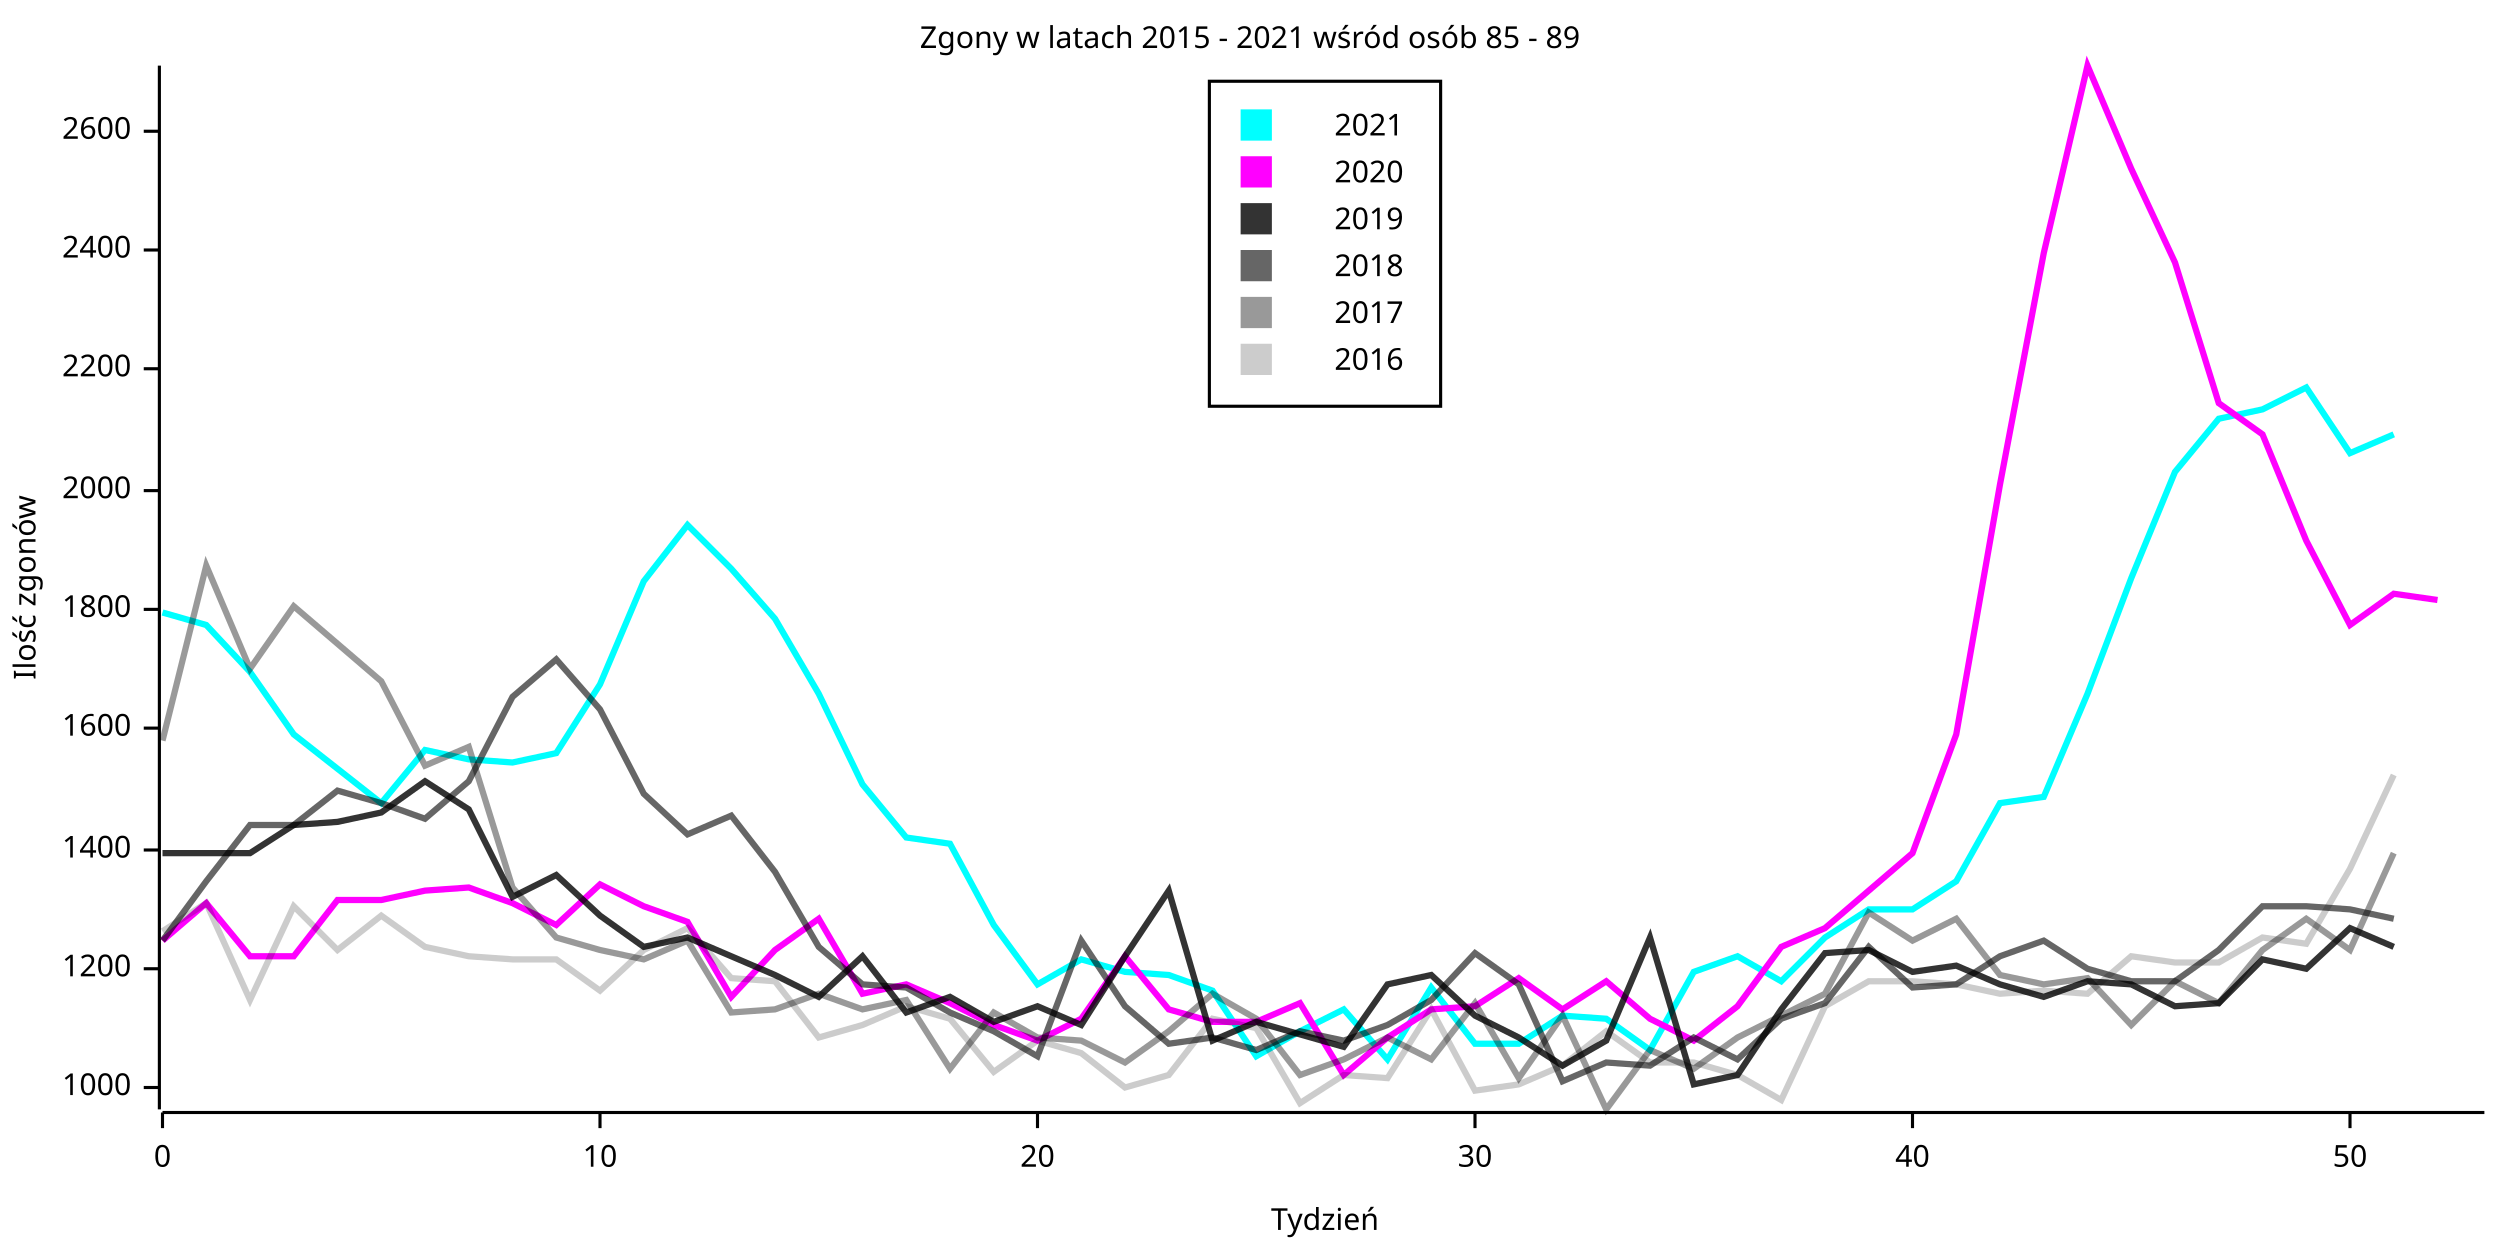
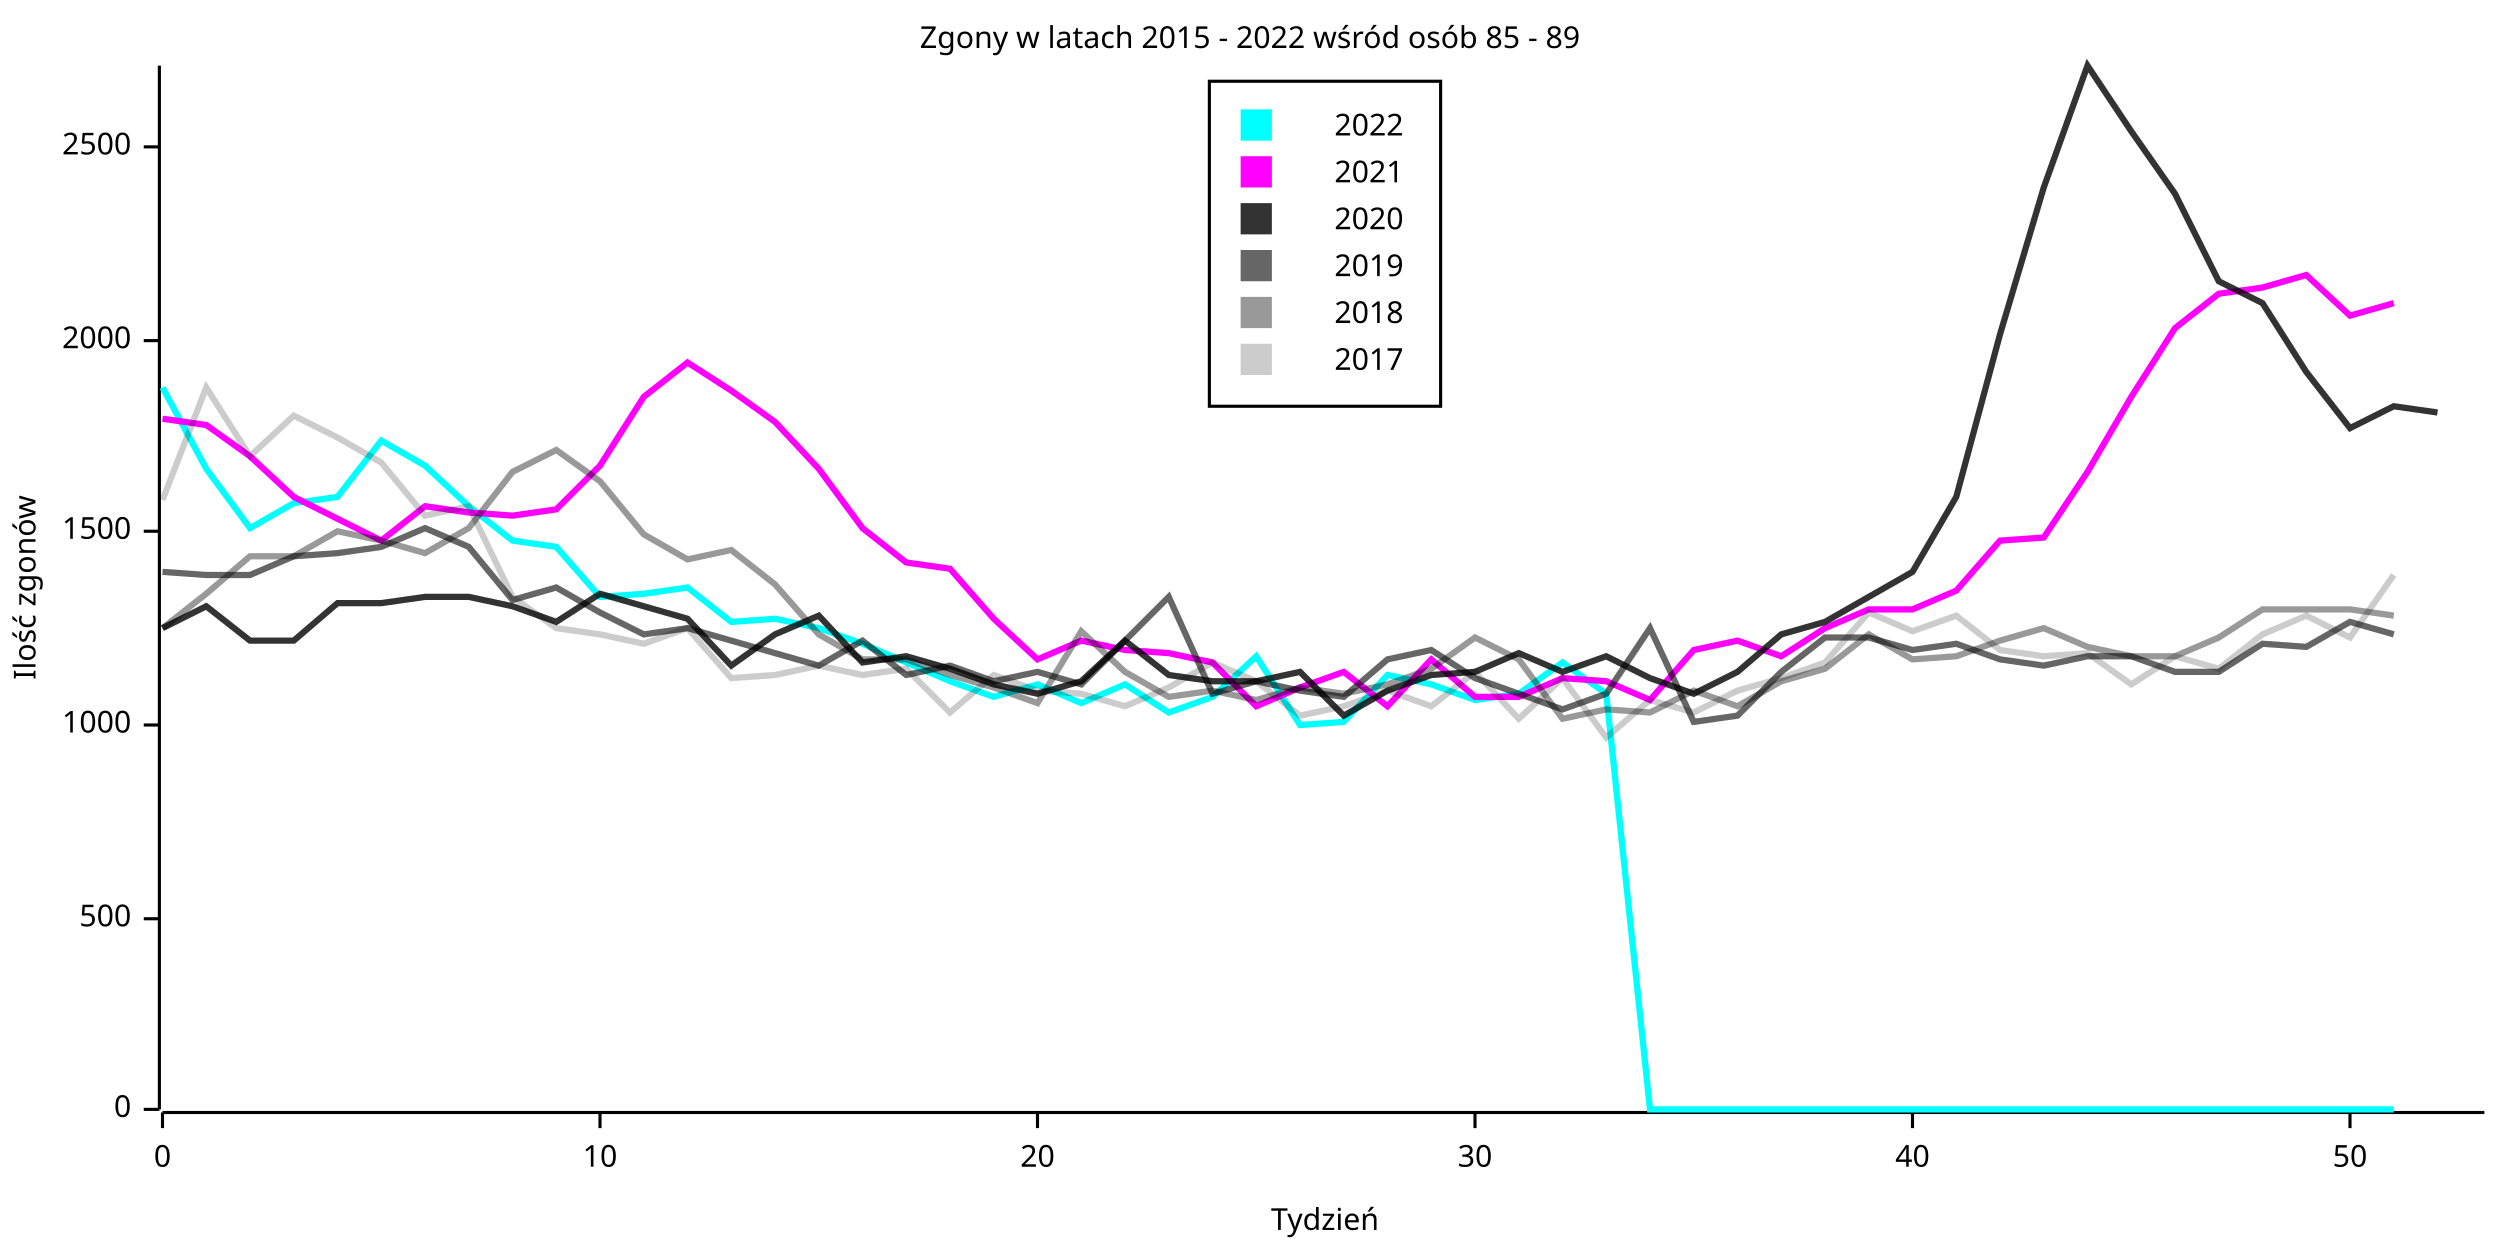
<svg xmlns="http://www.w3.org/2000/svg" width="800" height="400" viewBox="0 0 800 400">
  <rect x="0" y="0" width="800" height="400" opacity="1" fill="#FFFFFF" stroke="none" />
  <text x="400" y="8" dy="0.76em" text-anchor="middle" font-family="sans-serif" font-size="9.677" opacity="1" fill="#000000">
- Zgony w latach 2015 - 2021 wśród osób 85 - 89
+ Zgony w latach 2015 - 2022 wśród osób 85 - 89
</text>
  <text x="4" y="188" dy="0.76em" text-anchor="middle" font-family="sans-serif" font-size="9.677" opacity="1" fill="#000000" transform="rotate(270, 4, 188)">
Ilość zgonów
</text>
  <text x="424" y="396" dy="-0.5ex" text-anchor="middle" font-family="sans-serif" font-size="9.677" opacity="1" fill="#000000">
Tydzień
</text>
  <polyline fill="none" opacity="1" stroke="#000000" stroke-width="1" points="51,21 51,355 " />
-   <text x="42" y="348" dy="0.5ex" text-anchor="end" font-family="sans-serif" font-size="9.677" opacity="1" fill="#000000">
+   <text x="42" y="355" dy="0.5ex" text-anchor="end" font-family="sans-serif" font-size="9.677" opacity="1" fill="#000000">
+ 0
+ </text>
+   <polyline fill="none" opacity="1" stroke="#000000" stroke-width="1" points="46,355 51,355 " />
+   <text x="42" y="294" dy="0.5ex" text-anchor="end" font-family="sans-serif" font-size="9.677" opacity="1" fill="#000000">
+ 500
+ </text>
+   <polyline fill="none" opacity="1" stroke="#000000" stroke-width="1" points="46,294 51,294 " />
+   <text x="42" y="232" dy="0.5ex" text-anchor="end" font-family="sans-serif" font-size="9.677" opacity="1" fill="#000000">
1000
</text>
-   <polyline fill="none" opacity="1" stroke="#000000" stroke-width="1" points="46,348 51,348 " />
-   <text x="42" y="310" dy="0.5ex" text-anchor="end" font-family="sans-serif" font-size="9.677" opacity="1" fill="#000000">
- 1200
+   <polyline fill="none" opacity="1" stroke="#000000" stroke-width="1" points="46,232 51,232 " />
+   <text x="42" y="170" dy="0.5ex" text-anchor="end" font-family="sans-serif" font-size="9.677" opacity="1" fill="#000000">
+ 1500
</text>
-   <polyline fill="none" opacity="1" stroke="#000000" stroke-width="1" points="46,310 51,310 " />
-   <text x="42" y="272" dy="0.5ex" text-anchor="end" font-family="sans-serif" font-size="9.677" opacity="1" fill="#000000">
- 1400
- </text>
-   <polyline fill="none" opacity="1" stroke="#000000" stroke-width="1" points="46,272 51,272 " />
-   <text x="42" y="233" dy="0.5ex" text-anchor="end" font-family="sans-serif" font-size="9.677" opacity="1" fill="#000000">
- 1600
- </text>
-   <polyline fill="none" opacity="1" stroke="#000000" stroke-width="1" points="46,233 51,233 " />
-   <text x="42" y="195" dy="0.5ex" text-anchor="end" font-family="sans-serif" font-size="9.677" opacity="1" fill="#000000">
- 1800
- </text>
-   <polyline fill="none" opacity="1" stroke="#000000" stroke-width="1" points="46,195 51,195 " />
-   <text x="42" y="157" dy="0.5ex" text-anchor="end" font-family="sans-serif" font-size="9.677" opacity="1" fill="#000000">
+   <polyline fill="none" opacity="1" stroke="#000000" stroke-width="1" points="46,170 51,170 " />
+   <text x="42" y="109" dy="0.5ex" text-anchor="end" font-family="sans-serif" font-size="9.677" opacity="1" fill="#000000">
2000
</text>
-   <polyline fill="none" opacity="1" stroke="#000000" stroke-width="1" points="46,157 51,157 " />
-   <text x="42" y="118" dy="0.5ex" text-anchor="end" font-family="sans-serif" font-size="9.677" opacity="1" fill="#000000">
- 2200
+   <polyline fill="none" opacity="1" stroke="#000000" stroke-width="1" points="46,109 51,109 " />
+   <text x="42" y="47" dy="0.5ex" text-anchor="end" font-family="sans-serif" font-size="9.677" opacity="1" fill="#000000">
+ 2500
</text>
-   <polyline fill="none" opacity="1" stroke="#000000" stroke-width="1" points="46,118 51,118 " />
-   <text x="42" y="80" dy="0.5ex" text-anchor="end" font-family="sans-serif" font-size="9.677" opacity="1" fill="#000000">
- 2400
- </text>
-   <polyline fill="none" opacity="1" stroke="#000000" stroke-width="1" points="46,80 51,80 " />
-   <text x="42" y="42" dy="0.5ex" text-anchor="end" font-family="sans-serif" font-size="9.677" opacity="1" fill="#000000">
- 2600
- </text>
-   <polyline fill="none" opacity="1" stroke="#000000" stroke-width="1" points="46,42 51,42 " />
+   <polyline fill="none" opacity="1" stroke="#000000" stroke-width="1" points="46,47 51,47 " />
  <polyline fill="none" opacity="1" stroke="#000000" stroke-width="1" points="52,356 795,356 " />
  <text x="52" y="366" dy="0.76em" text-anchor="middle" font-family="sans-serif" font-size="9.677" opacity="1" fill="#000000">
0
</text>
  <polyline fill="none" opacity="1" stroke="#000000" stroke-width="1" points="52,356 52,361 " />
  <text x="192" y="366" dy="0.76em" text-anchor="middle" font-family="sans-serif" font-size="9.677" opacity="1" fill="#000000">
10
</text>
  <polyline fill="none" opacity="1" stroke="#000000" stroke-width="1" points="192,356 192,361 " />
  <text x="332" y="366" dy="0.76em" text-anchor="middle" font-family="sans-serif" font-size="9.677" opacity="1" fill="#000000">
20
</text>
  <polyline fill="none" opacity="1" stroke="#000000" stroke-width="1" points="332,356 332,361 " />
  <text x="472" y="366" dy="0.76em" text-anchor="middle" font-family="sans-serif" font-size="9.677" opacity="1" fill="#000000">
30
</text>
  <polyline fill="none" opacity="1" stroke="#000000" stroke-width="1" points="472,356 472,361 " />
  <text x="612" y="366" dy="0.76em" text-anchor="middle" font-family="sans-serif" font-size="9.677" opacity="1" fill="#000000">
40
</text>
  <polyline fill="none" opacity="1" stroke="#000000" stroke-width="1" points="612,356 612,361 " />
  <text x="752" y="366" dy="0.76em" text-anchor="middle" font-family="sans-serif" font-size="9.677" opacity="1" fill="#000000">
50
</text>
  <polyline fill="none" opacity="1" stroke="#000000" stroke-width="1" points="752,356 752,361 " />
-   <polyline fill="none" opacity="1" stroke="#00FFFF" stroke-width="2" points="52,196 66,200 80,215 94,235 108,246 122,257 136,240 150,243 164,244 178,241 192,219 206,186 220,168 234,182 248,198 262,222 276,251 290,268 304,270 318,296 332,315 346,307 360,311 374,312 388,317 402,338 416,330 430,323 444,339 458,316 472,334 486,334 500,325 514,326 528,336 542,311 556,306 570,314 584,300 598,291 612,291 626,282 640,257 654,255 668,222 682,185 696,151 710,134 724,131 738,124 752,145 766,139 " />
-   <polyline fill="none" opacity="1" stroke="#FF00FF" stroke-width="2" points="52,301 66,289 80,306 94,306 108,288 122,288 136,285 150,284 164,289 178,296 192,283 206,290 220,295 234,319 248,304 262,294 276,318 290,315 304,321 318,328 332,333 346,326 360,306 374,323 388,327 402,327 416,321 430,344 444,332 458,323 472,322 486,313 500,323 514,314 528,326 542,333 556,322 570,303 584,297 598,285 612,273 626,235 640,155 654,81 668,21 682,54 696,84 710,129 724,139 738,173 752,200 766,190 780,192 " />
-   <polyline fill="none" opacity="0.8" stroke="#000000" stroke-width="2" points="52,273 66,273 80,273 94,264 108,263 122,260 136,250 150,259 164,287 178,280 192,293 206,303 220,300 234,306 248,312 262,319 276,306 290,324 304,319 318,327 332,322 346,328 360,306 374,285 388,333 402,327 416,331 430,335 444,315 458,312 472,325 486,332 500,341 514,333 528,300 542,347 556,344 570,323 584,305 598,304 612,311 626,309 640,315 654,319 668,314 682,315 696,322 710,321 724,307 738,310 752,297 766,303 " />
-   <polyline fill="none" opacity="0.6" stroke="#000000" stroke-width="2" points="52,301 66,282 80,264 94,264 108,253 122,257 136,262 150,250 164,223 178,211 192,227 206,254 220,267 234,261 248,279 262,303 276,315 290,316 304,324 318,330 332,338 346,301 360,322 374,334 388,332 402,336 416,330 430,333 444,328 458,320 472,305 486,315 500,346 514,340 528,341 542,332 556,339 570,326 584,321 598,303 612,316 626,315 640,306 654,301 668,310 682,314 696,314 710,304 724,290 738,290 752,291 766,294 " />
-   <polyline fill="none" opacity="0.4" stroke="#000000" stroke-width="2" points="52,237 66,181 80,214 94,194 108,206 122,218 136,245 150,239 164,284 178,300 192,304 206,307 220,301 234,324 248,323 262,318 276,323 290,320 304,342 318,324 332,332 346,333 360,340 374,330 388,318 402,326 416,344 430,339 444,332 458,339 472,321 486,345 500,325 514,355 528,336 542,342 556,332 570,325 584,318 598,292 612,301 626,294 640,312 654,315 668,313 682,328 696,314 710,321 724,304 738,294 752,304 766,273 " />
-   <polyline fill="none" opacity="0.2" stroke="#000000" stroke-width="2" points="52,298 66,289 80,320 94,290 108,304 122,293 136,303 150,306 164,307 178,307 192,317 206,304 220,297 234,313 248,314 262,332 276,328 290,322 304,326 318,343 332,333 346,337 360,348 374,344 388,326 402,329 416,353 430,344 444,345 458,323 472,349 486,347 500,341 514,330 528,340 542,340 556,344 570,352 584,322 598,314 612,314 626,315 640,318 654,317 668,318 682,306 696,308 710,308 724,300 738,302 752,278 766,248 " />
+   <polyline fill="none" opacity="1" stroke="#00FFFF" stroke-width="2" points="52,124 66,150 80,169 94,161 108,159 122,141 136,149 150,162 164,173 178,175 192,191 206,190 220,188 234,199 248,198 262,201 276,206 290,212 304,218 318,223 332,219 346,225 360,219 374,228 388,223 402,210 416,232 430,231 444,216 458,219 472,224 486,222 500,212 514,222 528,355 542,355 556,355 570,355 584,355 598,355 612,355 626,355 640,355 654,355 668,355 682,355 696,355 710,355 724,355 738,355 752,355 766,355 " />
+   <polyline fill="none" opacity="1" stroke="#FF00FF" stroke-width="2" points="52,134 66,136 80,146 94,159 108,166 122,173 136,162 150,164 164,165 178,163 192,149 206,127 220,116 234,125 248,135 262,150 276,169 290,180 304,182 318,198 332,211 346,205 360,208 374,209 388,212 402,226 416,220 430,215 444,226 458,211 472,223 486,223 500,217 514,218 528,224 542,208 556,205 570,210 584,201 598,195 612,195 626,189 640,173 654,172 668,151 682,127 696,105 710,94 724,92 738,88 752,101 766,97 " />
+   <polyline fill="none" opacity="0.8" stroke="#000000" stroke-width="2" points="52,201 66,194 80,205 94,205 108,193 122,193 136,191 150,191 164,194 178,199 192,190 206,194 220,198 234,213 248,203 262,197 276,212 290,210 304,214 318,219 332,222 346,218 360,205 374,216 388,218 402,218 416,215 430,229 444,221 458,216 472,215 486,209 500,215 514,210 528,217 542,222 556,215 570,203 584,199 598,191 612,183 626,159 640,107 654,60 668,21 682,42 696,62 710,90 724,97 738,119 752,137 766,130 780,132 " />
+   <polyline fill="none" opacity="0.6" stroke="#000000" stroke-width="2" points="52,183 66,184 80,184 94,178 108,177 122,175 136,169 150,175 164,192 178,188 192,196 206,203 220,201 234,205 248,209 262,213 276,205 290,216 304,213 318,218 332,215 346,219 360,205 374,191 388,222 402,218 416,221 430,223 444,211 458,208 472,217 486,222 500,227 514,222 528,201 542,231 556,229 570,215 584,204 598,204 612,208 626,206 640,211 654,213 668,210 682,210 696,215 710,215 724,206 738,207 752,199 766,203 " />
+   <polyline fill="none" opacity="0.4" stroke="#000000" stroke-width="2" points="52,201 66,190 80,178 94,178 108,170 122,173 136,177 150,169 164,151 178,144 192,154 206,171 220,179 234,176 248,187 262,203 276,211 290,211 304,216 318,220 332,225 346,202 360,215 374,223 388,221 402,224 416,220 430,222 444,219 458,214 472,204 486,211 500,230 514,227 528,228 542,221 556,226 570,218 584,214 598,203 612,211 626,210 640,205 654,201 668,207 682,210 696,210 710,204 724,195 738,195 752,195 766,197 " />
+   <polyline fill="none" opacity="0.2" stroke="#000000" stroke-width="2" points="52,160 66,124 80,146 94,133 108,140 122,148 136,165 150,162 164,191 178,201 192,203 206,206 220,201 234,217 248,216 262,213 276,216 290,214 304,228 318,216 332,221 346,222 360,226 374,220 388,212 402,218 416,229 430,226 444,221 458,226 472,215 486,230 500,217 514,236 528,224 542,228 556,221 570,217 584,212 598,196 612,202 626,197 640,208 654,210 668,209 682,219 696,210 710,214 724,203 738,197 752,204 766,184 " />
  <rect x="387" y="26" width="74" height="104" opacity="1" fill="none" stroke="#000000" />
  <text x="427" y="36" dy="0.76em" text-anchor="start" font-family="sans-serif" font-size="9.677" opacity="1" fill="#000000">
+ 2022
+ </text>
+   <text x="427" y="51" dy="0.76em" text-anchor="start" font-family="sans-serif" font-size="9.677" opacity="1" fill="#000000">
2021
</text>
-   <text x="427" y="51" dy="0.76em" text-anchor="start" font-family="sans-serif" font-size="9.677" opacity="1" fill="#000000">
+   <text x="427" y="66" dy="0.76em" text-anchor="start" font-family="sans-serif" font-size="9.677" opacity="1" fill="#000000">
2020
</text>
-   <text x="427" y="66" dy="0.76em" text-anchor="start" font-family="sans-serif" font-size="9.677" opacity="1" fill="#000000">
+   <text x="427" y="81" dy="0.76em" text-anchor="start" font-family="sans-serif" font-size="9.677" opacity="1" fill="#000000">
2019
</text>
-   <text x="427" y="81" dy="0.76em" text-anchor="start" font-family="sans-serif" font-size="9.677" opacity="1" fill="#000000">
+   <text x="427" y="96" dy="0.76em" text-anchor="start" font-family="sans-serif" font-size="9.677" opacity="1" fill="#000000">
2018
</text>
-   <text x="427" y="96" dy="0.76em" text-anchor="start" font-family="sans-serif" font-size="9.677" opacity="1" fill="#000000">
+   <text x="427" y="111" dy="0.76em" text-anchor="start" font-family="sans-serif" font-size="9.677" opacity="1" fill="#000000">
2017
- </text>
-   <text x="427" y="111" dy="0.76em" text-anchor="start" font-family="sans-serif" font-size="9.677" opacity="1" fill="#000000">
- 2016
</text>
  <rect x="397" y="35" width="10" height="10" opacity="1" fill="#00FFFF" stroke="none" />
  <rect x="397" y="50" width="10" height="10" opacity="1" fill="#FF00FF" stroke="none" />
  <rect x="397" y="65" width="10" height="10" opacity="0.8" fill="#000000" stroke="none" />
  <rect x="397" y="80" width="10" height="10" opacity="0.6" fill="#000000" stroke="none" />
  <rect x="397" y="95" width="10" height="10" opacity="0.4" fill="#000000" stroke="none" />
  <rect x="397" y="110" width="10" height="10" opacity="0.2" fill="#000000" stroke="none" />
</svg>
